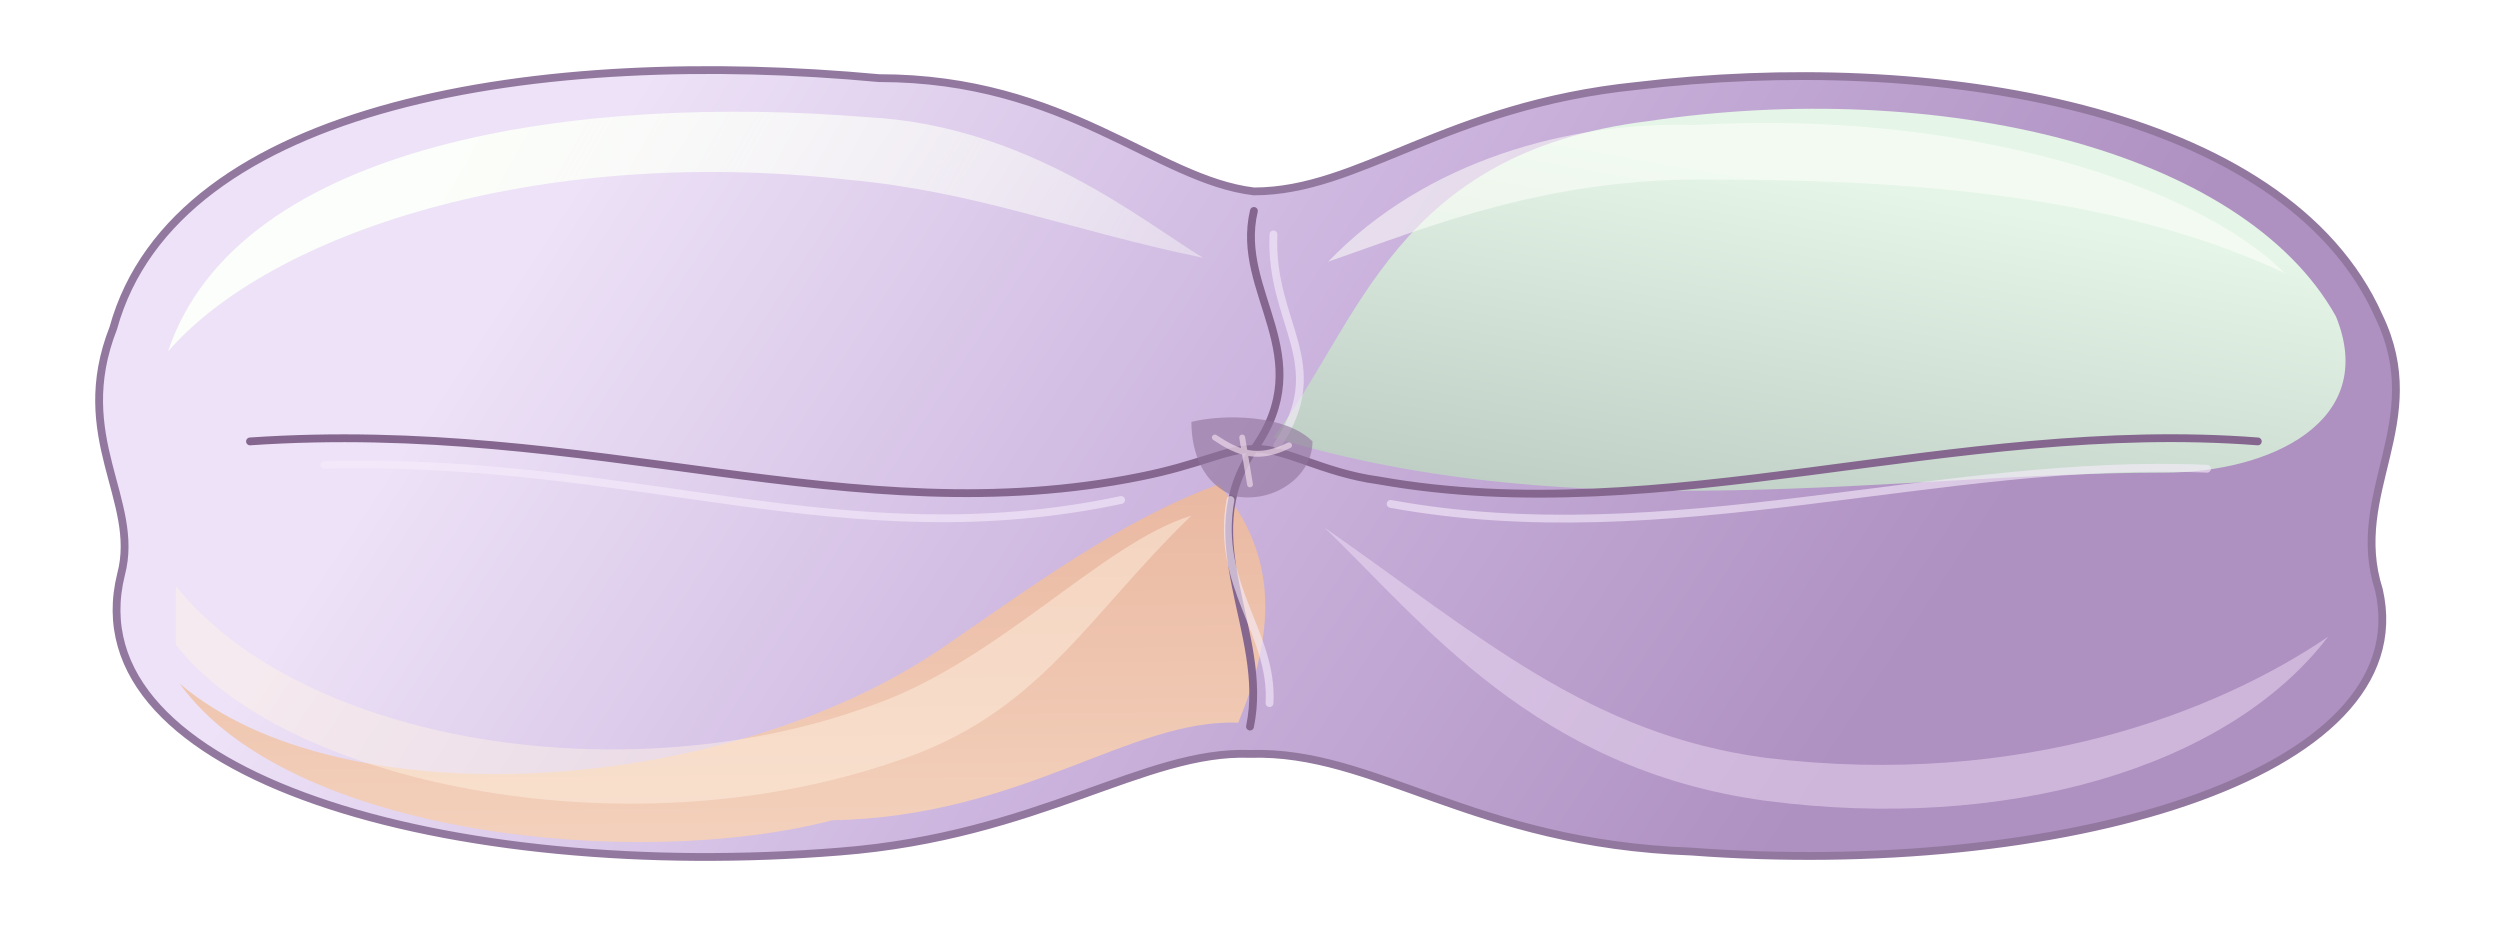
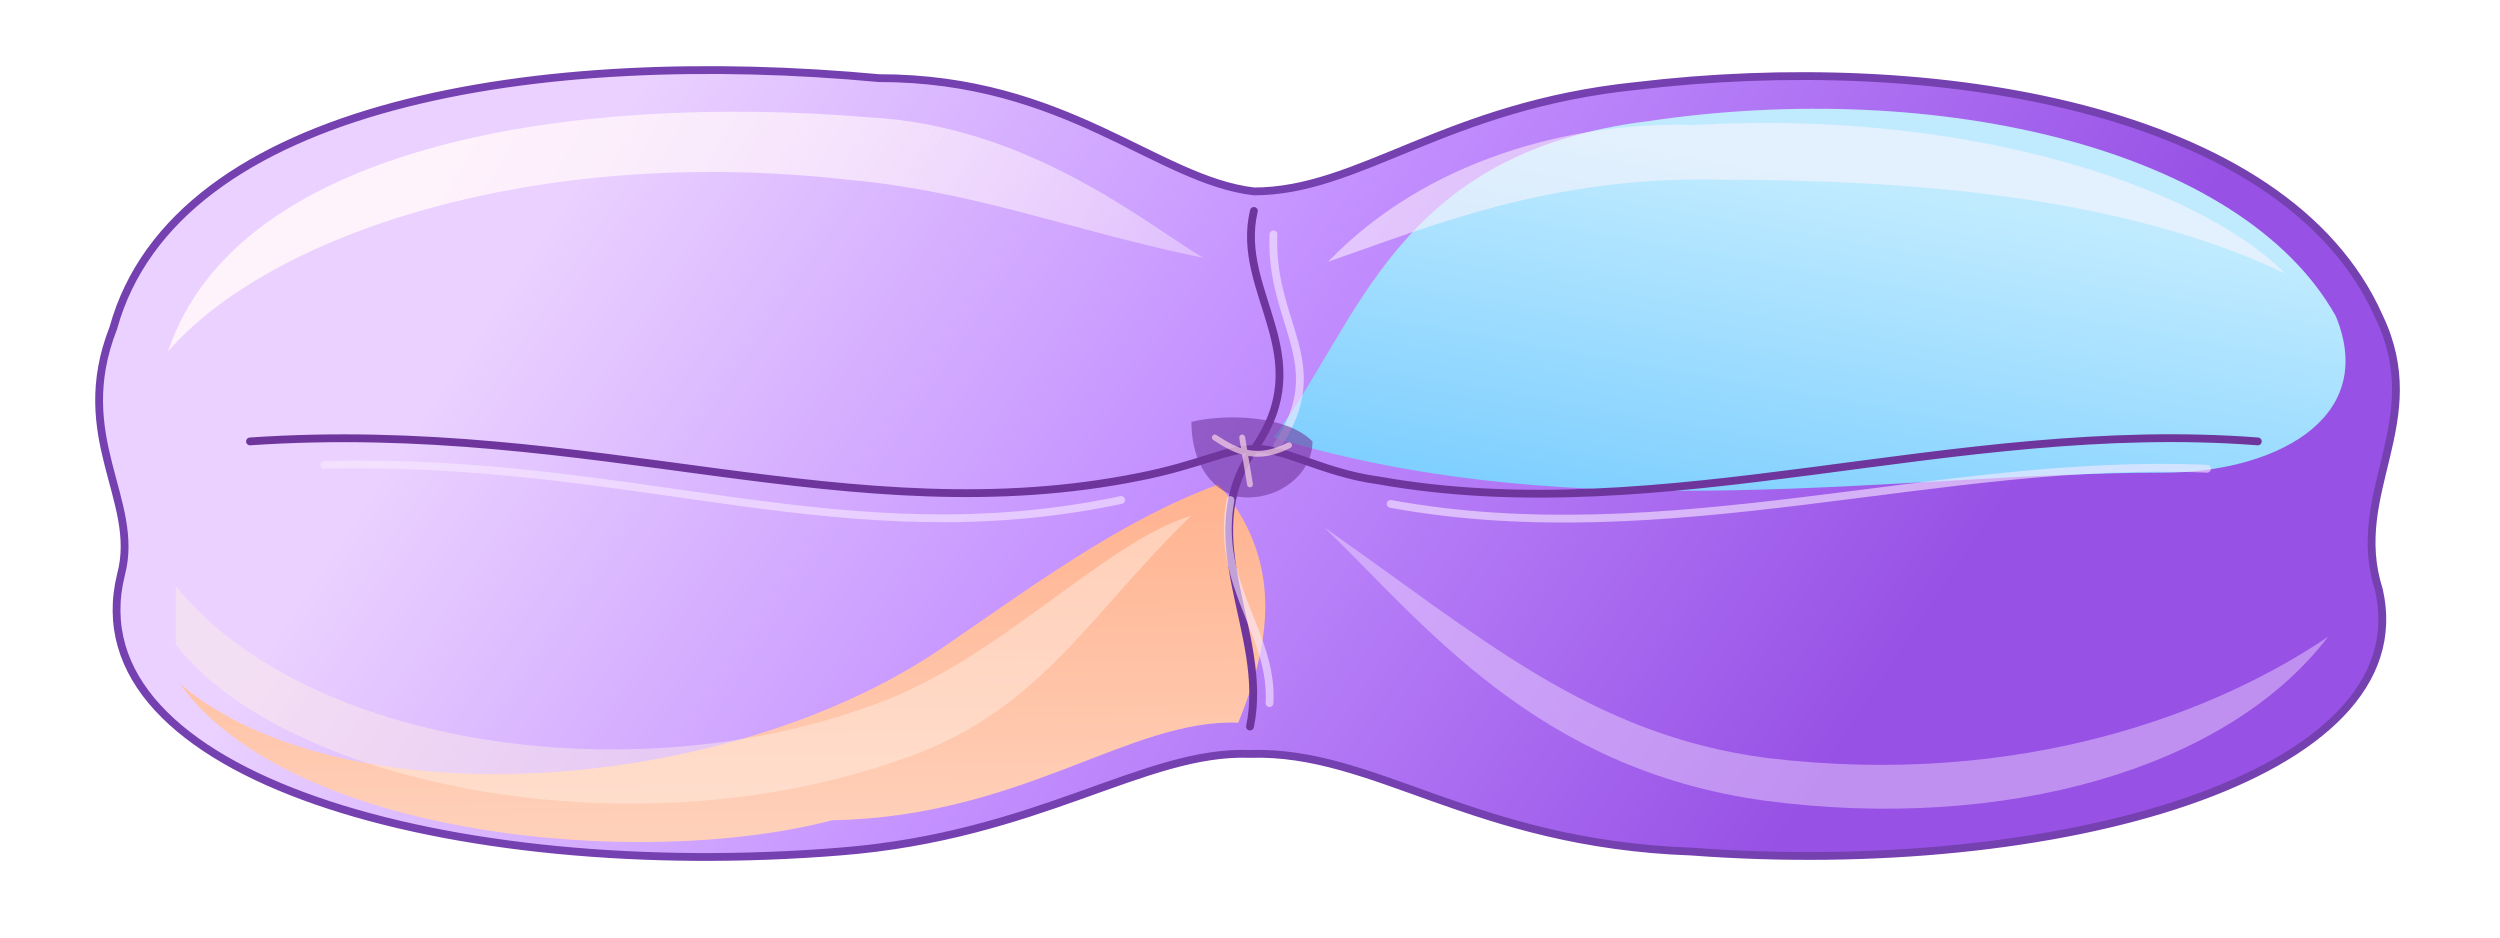
<svg xmlns="http://www.w3.org/2000/svg" viewBox="0 0 640 240" fill="none">
  <defs>
    <linearGradient id="shell" x1="160" y1="28" x2="452" y2="222" gradientUnits="userSpaceOnUse">
-       <stop stop-color="#ede2f7" />
-       <stop offset=".48" stop-color="#cdb6df" />
-       <stop offset="1" stop-color="#ae90c1" />
+       <stop stop-color="#ead1ff" />
+       <stop offset=".48" stop-color="#c390ff" />
+       <stop offset="1" stop-color="#9751e5" />
    </linearGradient>
    <linearGradient id="mint" x1="390" y1="32" x2="371" y2="139" gradientUnits="userSpaceOnUse">
-       <stop stop-color="#e5f5e7" />
-       <stop offset="1" stop-color="#b8c8c0" />
+       <stop stop-color="#c0ebff" />
+       <stop offset="1" stop-color="#73caff" />
    </linearGradient>
    <linearGradient id="peach" x1="219" y1="110" x2="220" y2="212" gradientUnits="userSpaceOnUse">
-       <stop stop-color="#e8b49d" />
-       <stop offset="1" stop-color="#f3d0bb" />
+       <stop stop-color="#ffad88" />
+       <stop offset="1" stop-color="#ffd0b9" />
    </linearGradient>
    <linearGradient id="light" x1="127" y1="26" x2="360" y2="157" gradientUnits="userSpaceOnUse">
-       <stop stop-color="#fcfff9" stop-opacity=".95" />
-       <stop offset="1" stop-color="#fcfff9" stop-opacity=".12" />
+       <stop stop-color="#fff3fb" stop-opacity=".95" />
+       <stop offset="1" stop-color="#fff3fb" stop-opacity=".12" />
    </linearGradient>
  </defs>
-   <path d="M321 49C296 46 273 20 225 20C139 12 45 26 29 84C18 112 36 128 31 147C18 199 116 226 215 218C266 214 293 192 320 193C352 192 377 216 433 218C526 225 620 199 609 151C601 126 622 108 609 81C585 27 494 13 419 22C370 27 348 49 321 49Z" fill="url(#shell)" stroke="#92789f" stroke-width="2" />
+   <path d="M321 49C296 46 273 20 225 20C139 12 45 26 29 84C18 112 36 128 31 147C18 199 116 226 215 218C266 214 293 192 320 193C352 192 377 216 433 218C526 225 620 199 609 151C601 126 622 108 609 81C585 27 494 13 419 22C370 27 348 49 321 49Z" fill="url(#shell)" stroke="#7540af" stroke-width="2" />
  <path d="M326 112C348 83 357 39 422 31C496 20 574 38 598 81C609 108 581 121 554 121C486 121 405 136 326 112Z" fill="url(#mint)" />
  <path d="M312 124C287 133 263 151 241 166C185 204 87 210 46 175C74 214 163 223 213 210C262 209 289 184 317 185C326 163 328 143 312 124Z" fill="url(#peach)" />
  <path d="M43 90C61 36 149 24 222 30C263 32 293 57 308 66C274 59 250 49 217 46C137 37 69 60 43 90Z" fill="url(#light)" />
-   <path d="M340 67C365 41 402 31 434 32C502 28 562 47 585 70C543 50 488 46 440 46C397 45 366 58 340 67Z" fill="#fcfff9" fill-opacity=".55" />
-   <path d="M45 150C78 191 161 203 222 181C255 170 282 139 305 132C278 158 266 183 229 195C159 219 72 200 45 165Z" fill="#fff4e6" fill-opacity=".45" />
-   <path d="M339 135C379 163 407 188 452 194C518 202 568 182 596 163C570 197 513 213 452 205C393 197 364 159 339 135Z" fill="#f5e6fa" fill-opacity=".45" />
-   <path d="M64 113C152 107 218 137 292 122C307 119 314 115 320 115C328 114 338 121 353 123C426 136 500 107 578 113" stroke="#84668e" stroke-width="2" stroke-linecap="round" />
-   <path d="M83 119C163 117 216 143 287 128M356 129C427 142 497 117 565 120" stroke="#f7ecfc" stroke-opacity=".6" stroke-width="2" stroke-linecap="round" />
-   <path d="M321 54C316 75 338 91 321 115C305 138 325 162 320 186" stroke="#84668e" stroke-width="2" stroke-linecap="round" />
-   <path d="M326 60C325 83 341 93 327 114M315 128C311 150 326 162 325 180" stroke="#f7ecfc" stroke-opacity=".6" stroke-width="2" stroke-linecap="round" />
-   <path d="M305 108C313 106 329 106 336 113C336 122 326 129 316 127C308 124 305 116 305 108Z" fill="#8f739b" fill-opacity=".6" />
-   <path d="M311 112C317 116 322 118 330 114M318 112L320 124" stroke="#f1deec" stroke-opacity=".65" stroke-width="1.5" stroke-linecap="round" />
+   <path d="M340 67C365 41 402 31 434 32C502 28 562 47 585 70C543 50 488 46 440 46C397 45 366 58 340 67Z" fill="#fff3fb" fill-opacity=".55" />
+   <path d="M45 150C78 191 161 203 222 181C255 170 282 139 305 132C278 158 266 183 229 195C159 219 72 200 45 165Z" fill="#fff0e8" fill-opacity=".45" />
+   <path d="M339 135C379 163 407 188 452 194C518 202 568 182 596 163C570 197 513 213 452 205C393 197 364 159 339 135Z" fill="#f2dfff" fill-opacity=".45" />
+   <path d="M64 113C152 107 218 137 292 122C307 119 314 115 320 115C328 114 338 121 353 123C426 136 500 107 578 113" stroke="#6e359c" stroke-width="2" stroke-linecap="round" />
+   <path d="M83 119C163 117 216 143 287 128M356 129C427 142 497 117 565 120" stroke="#f8eaff" stroke-opacity=".6" stroke-width="2" stroke-linecap="round" />
+   <path d="M321 54C316 75 338 91 321 115C305 138 325 162 320 186" stroke="#6e359c" stroke-width="2" stroke-linecap="round" />
+   <path d="M326 60C325 83 341 93 327 114M315 128C311 150 326 162 325 180" stroke="#f8eaff" stroke-opacity=".6" stroke-width="2" stroke-linecap="round" />
+   <path d="M305 108C313 106 329 106 336 113C336 122 326 129 316 127C308 124 305 116 305 108Z" fill="#7138a1" fill-opacity=".6" />
+   <path d="M311 112C317 116 322 118 330 114M318 112L320 124" stroke="#ffdce9" stroke-opacity=".65" stroke-width="1.5" stroke-linecap="round" />
</svg>
